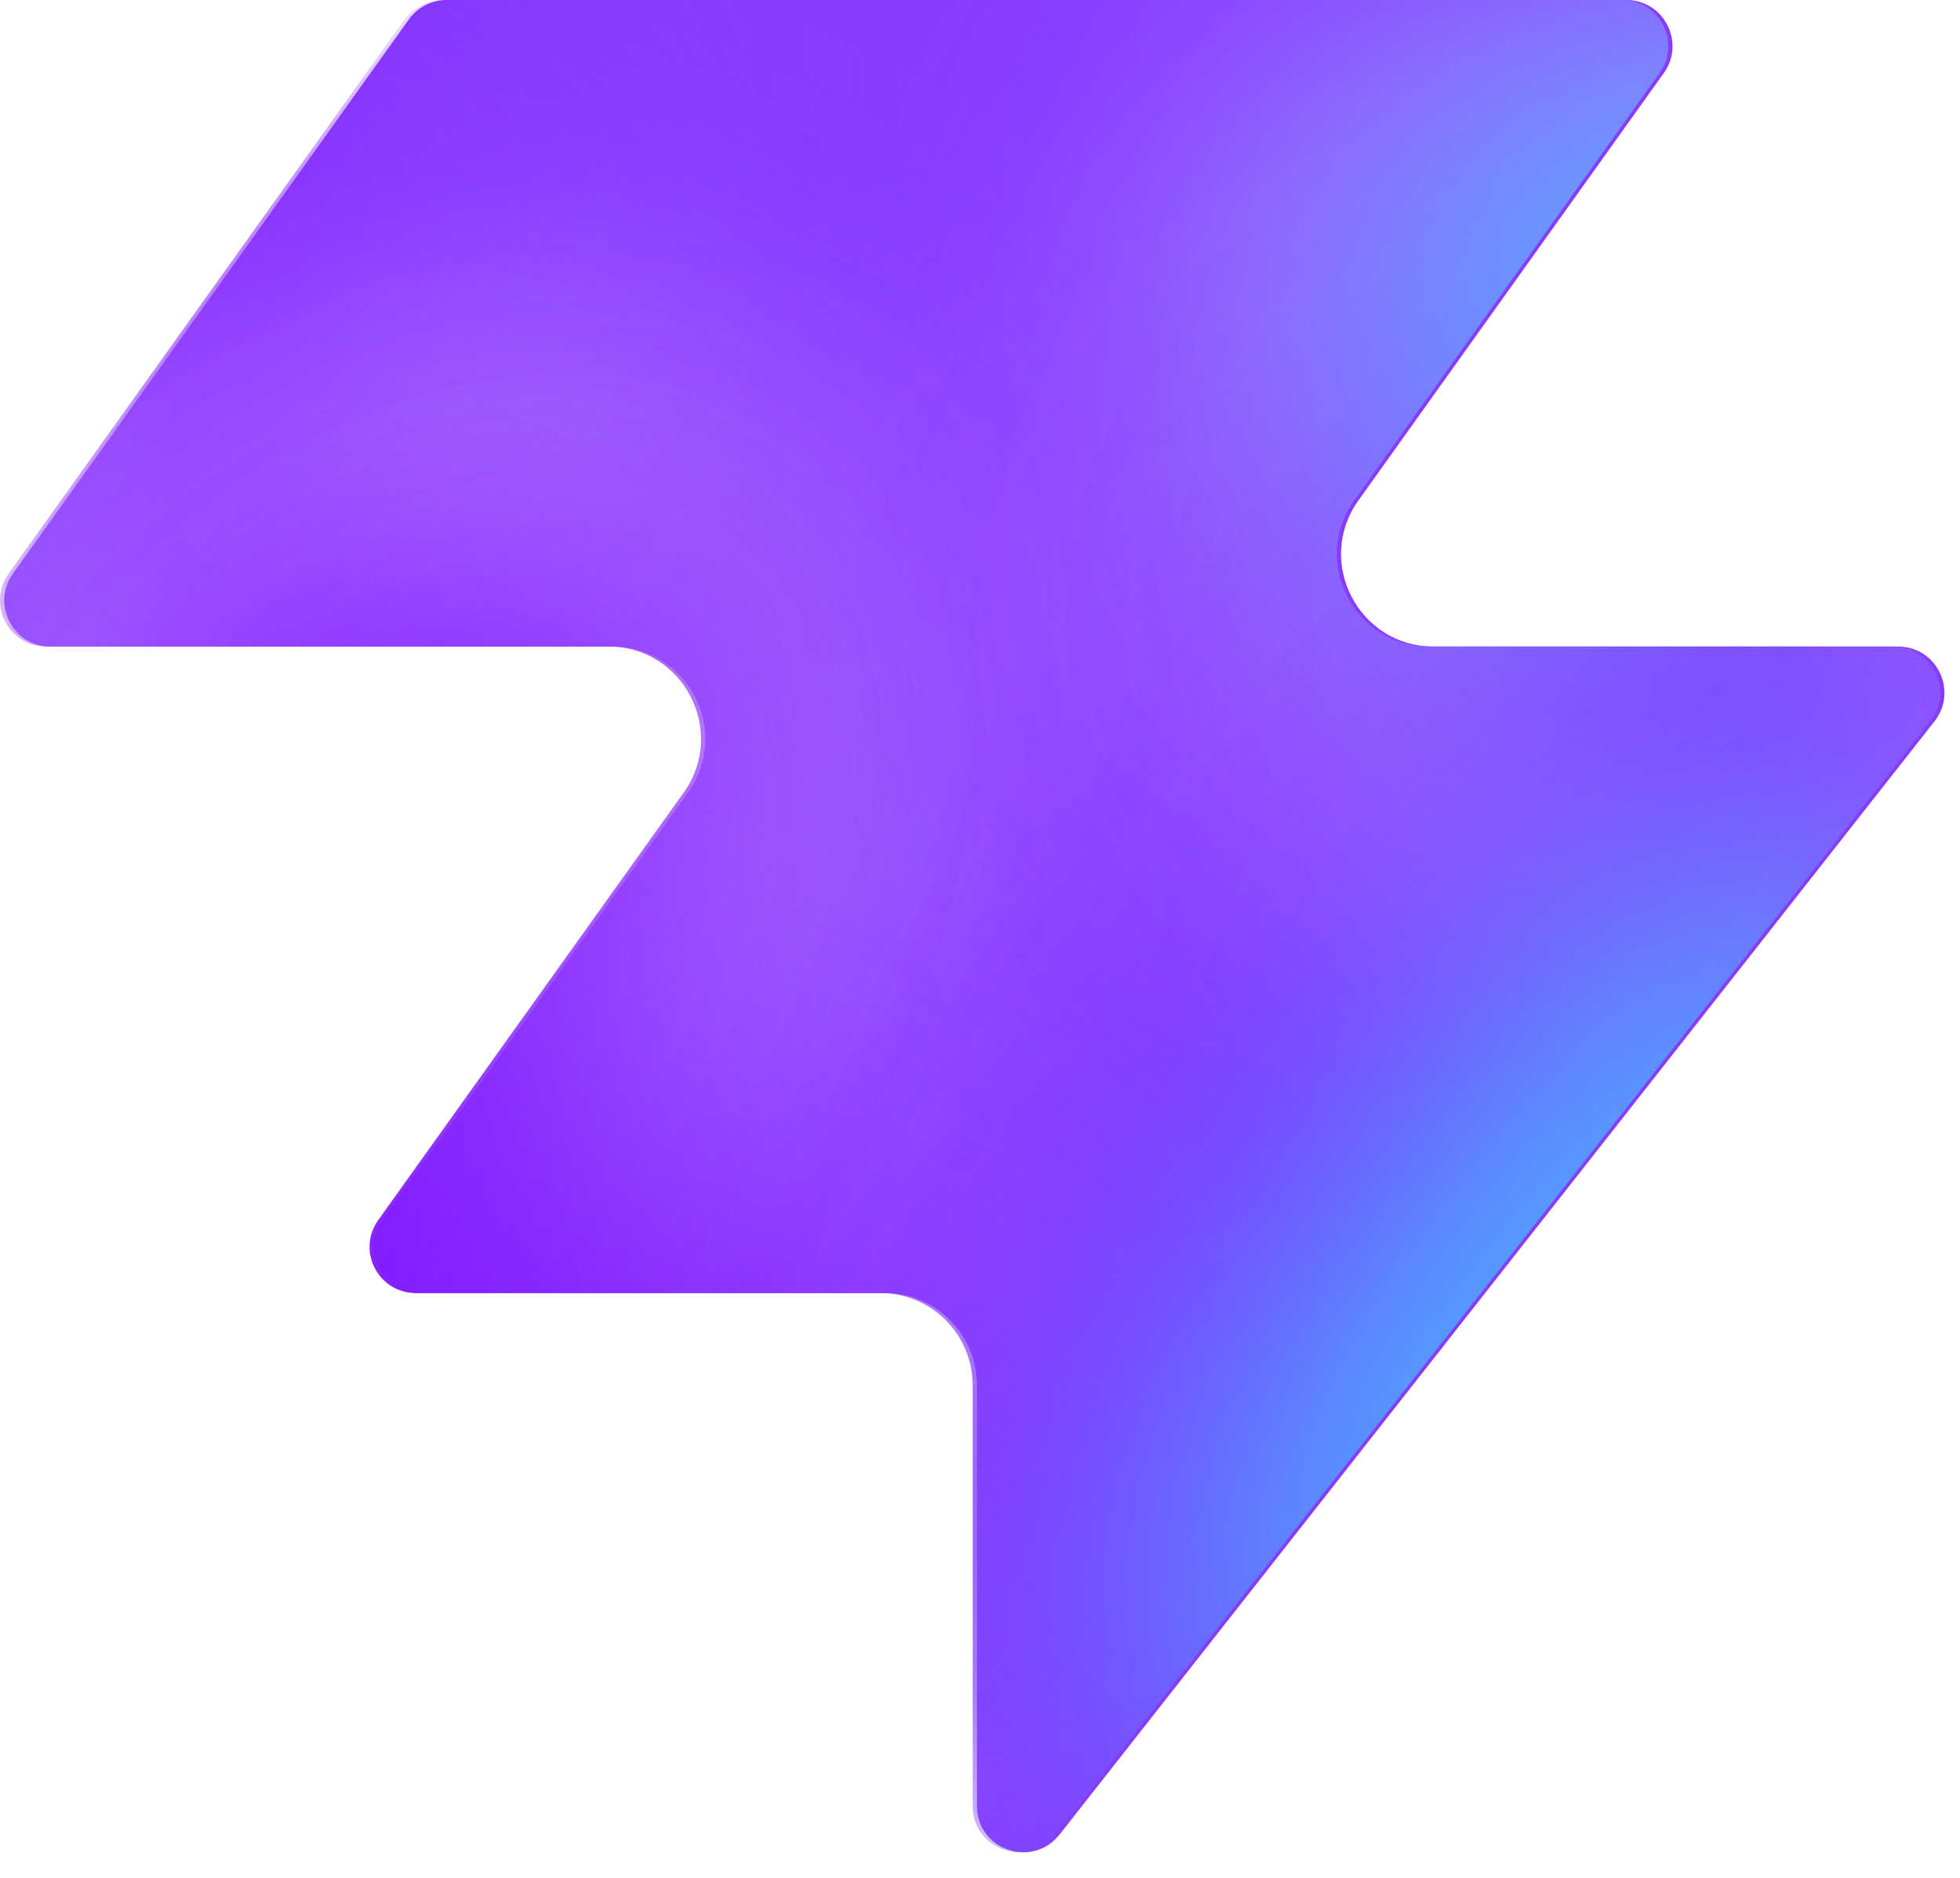
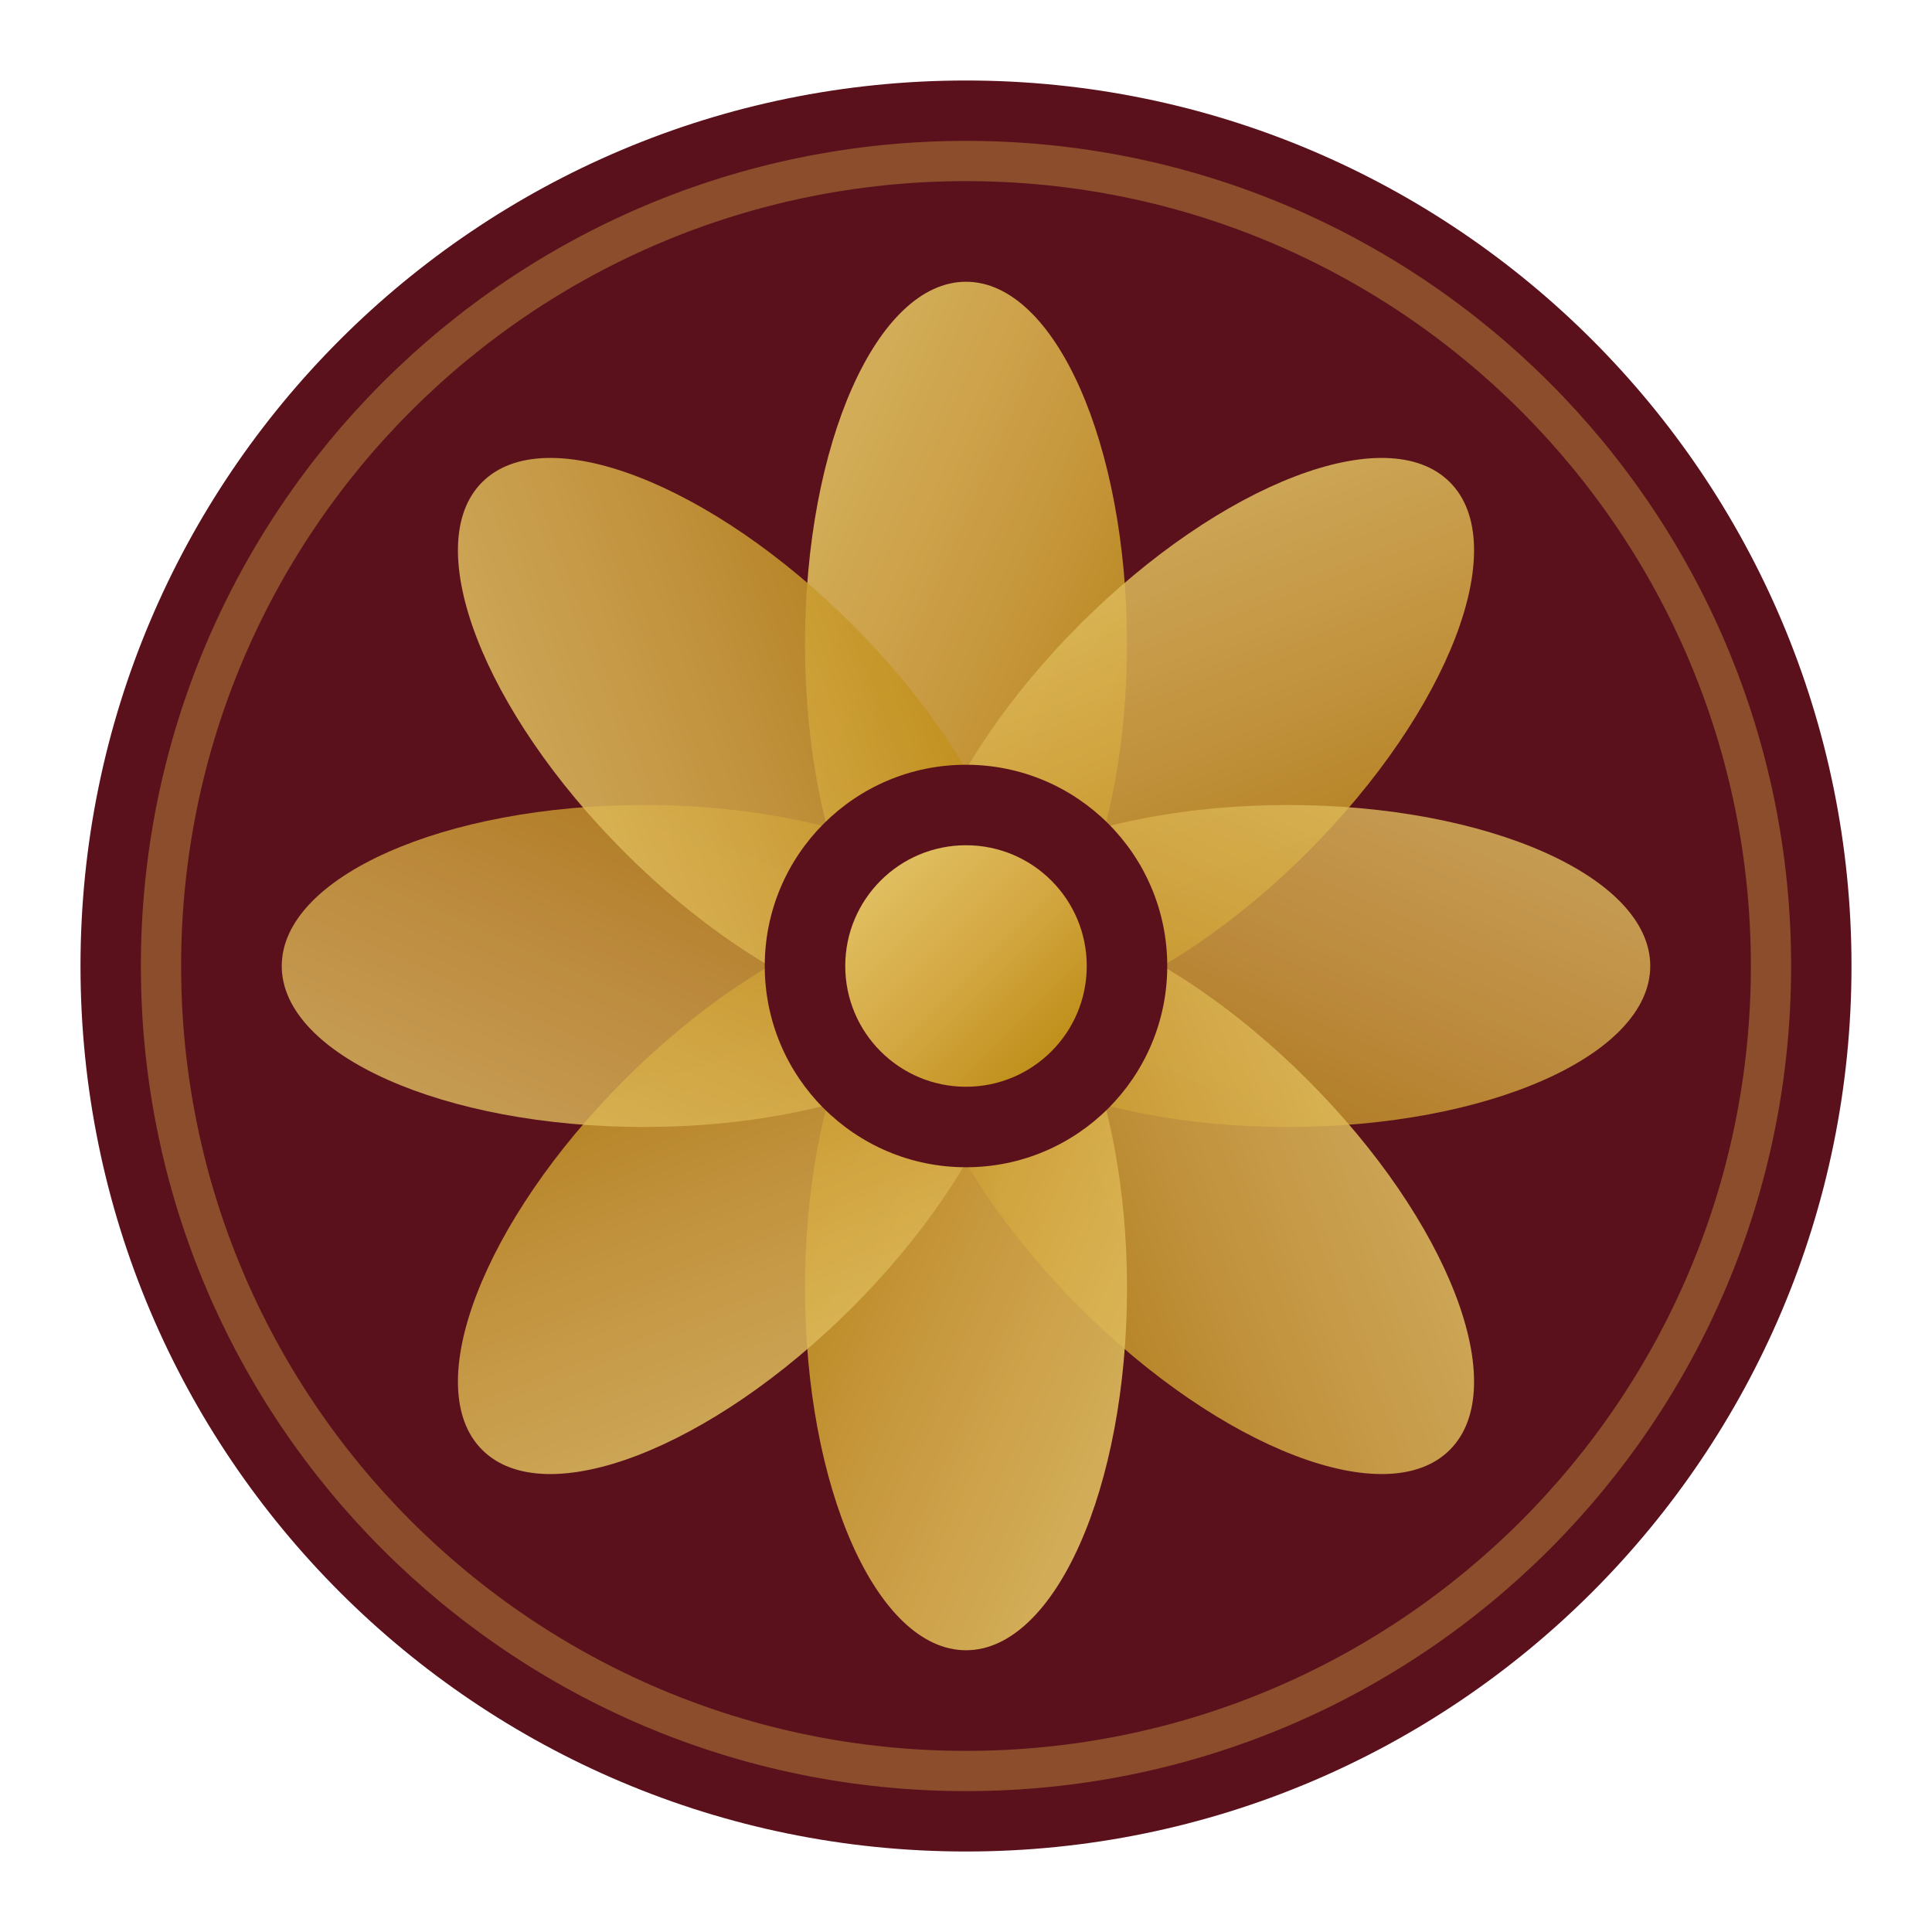
- <svg xmlns="http://www.w3.org/2000/svg" width="48" height="46" fill="none" viewBox="0 0 48 46">
-   <path fill="#863bff" d="M25.946 44.938c-.664.845-2.021.375-2.021-.698V33.937a2.26 2.26 0 0 0-2.262-2.262H10.287c-.92 0-1.456-1.04-.92-1.788l7.48-10.471c1.07-1.497 0-3.578-1.842-3.578H1.237c-.92 0-1.456-1.04-.92-1.788L10.013.474c.214-.297.556-.474.92-.474h28.894c.92 0 1.456 1.04.92 1.788l-7.48 10.471c-1.07 1.498 0 3.579 1.842 3.579h11.377c.943 0 1.473 1.088.89 1.83L25.947 44.94z" style="fill:#863bff;fill:color(display-p3 .525 .23 1);fill-opacity:1" />
-   <mask id="a" width="48" height="46" x="0" y="0" maskUnits="userSpaceOnUse" style="mask-type:alpha">
-     <path fill="#000" d="M25.842 44.938c-.664.844-2.021.375-2.021-.698V33.937a2.26 2.26 0 0 0-2.262-2.262H10.183c-.92 0-1.456-1.04-.92-1.788l7.48-10.471c1.07-1.498 0-3.579-1.842-3.579H1.133c-.92 0-1.456-1.04-.92-1.787L9.91.473c.214-.297.556-.474.92-.474h28.894c.92 0 1.456 1.04.92 1.788l-7.48 10.471c-1.07 1.498 0 3.578 1.842 3.578h11.377c.943 0 1.473 1.088.89 1.832L25.843 44.94z" style="fill:#000;fill-opacity:1" />
-   </mask>
-   <g mask="url(#a)">
-     <g filter="url(#b)">
-       <ellipse cx="5.508" cy="14.704" fill="#ede6ff" rx="5.508" ry="14.704" style="fill:#ede6ff;fill:color(display-p3 .927 .903 1);fill-opacity:1" transform="matrix(.00324 1 1 -.00324 -4.47 31.516)" />
-     </g>
-     <g filter="url(#c)">
-       <ellipse cx="10.399" cy="29.851" fill="#ede6ff" rx="10.399" ry="29.851" style="fill:#ede6ff;fill:color(display-p3 .927 .903 1);fill-opacity:1" transform="matrix(.00324 1 1 -.00324 -39.328 7.883)" />
-     </g>
-     <g filter="url(#d)">
-       <ellipse cx="5.508" cy="30.487" fill="#7e14ff" rx="5.508" ry="30.487" style="fill:#7e14ff;fill:color(display-p3 .492 .077 1);fill-opacity:1" transform="rotate(89.814 -25.913 -14.639)scale(1 -1)" />
-     </g>
-     <g filter="url(#e)">
-       <ellipse cx="5.508" cy="30.599" fill="#7e14ff" rx="5.508" ry="30.599" style="fill:#7e14ff;fill:color(display-p3 .492 .077 1);fill-opacity:1" transform="rotate(89.814 -32.644 -3.334)scale(1 -1)" />
-     </g>
-     <g filter="url(#f)">
-       <ellipse cx="5.508" cy="30.599" fill="#7e14ff" rx="5.508" ry="30.599" style="fill:#7e14ff;fill:color(display-p3 .492 .077 1);fill-opacity:1" transform="matrix(.00324 1 1 -.00324 -34.34 30.47)" />
-     </g>
-     <g filter="url(#g)">
-       <ellipse cx="14.072" cy="22.078" fill="#ede6ff" rx="14.072" ry="22.078" style="fill:#ede6ff;fill:color(display-p3 .927 .903 1);fill-opacity:1" transform="rotate(93.35 24.506 48.493)scale(-1 1)" />
-     </g>
-     <g filter="url(#h)">
-       <ellipse cx="3.47" cy="21.501" fill="#7e14ff" rx="3.47" ry="21.501" style="fill:#7e14ff;fill:color(display-p3 .492 .077 1);fill-opacity:1" transform="rotate(89.009 28.708 47.59)scale(-1 1)" />
-     </g>
-     <g filter="url(#i)">
-       <ellipse cx="3.47" cy="21.501" fill="#7e14ff" rx="3.47" ry="21.501" style="fill:#7e14ff;fill:color(display-p3 .492 .077 1);fill-opacity:1" transform="rotate(89.009 28.708 47.59)scale(-1 1)" />
-     </g>
-     <g filter="url(#j)">
-       <ellipse cx=".387" cy="8.972" fill="#7e14ff" rx="4.407" ry="29.108" style="fill:#7e14ff;fill:color(display-p3 .492 .077 1);fill-opacity:1" transform="rotate(39.51 .387 8.972)" />
-     </g>
-     <g filter="url(#k)">
-       <ellipse cx="47.523" cy="-6.092" fill="#7e14ff" rx="4.407" ry="29.108" style="fill:#7e14ff;fill:color(display-p3 .492 .077 1);fill-opacity:1" transform="rotate(37.892 47.523 -6.092)" />
-     </g>
-     <g filter="url(#l)">
-       <ellipse cx="41.412" cy="6.333" fill="#47bfff" rx="5.971" ry="9.665" style="fill:#47bfff;fill:color(display-p3 .28 .748 1);fill-opacity:1" transform="rotate(37.892 41.412 6.333)" />
-     </g>
-     <g filter="url(#m)">
-       <ellipse cx="-1.879" cy="38.332" fill="#7e14ff" rx="4.407" ry="29.108" style="fill:#7e14ff;fill:color(display-p3 .492 .077 1);fill-opacity:1" transform="rotate(37.892 -1.88 38.332)" />
-     </g>
-     <g filter="url(#n)">
-       <ellipse cx="-1.879" cy="38.332" fill="#7e14ff" rx="4.407" ry="29.108" style="fill:#7e14ff;fill:color(display-p3 .492 .077 1);fill-opacity:1" transform="rotate(37.892 -1.88 38.332)" />
-     </g>
-     <g filter="url(#o)">
-       <ellipse cx="35.651" cy="29.907" fill="#7e14ff" rx="4.407" ry="29.108" style="fill:#7e14ff;fill:color(display-p3 .492 .077 1);fill-opacity:1" transform="rotate(37.892 35.651 29.907)" />
-     </g>
-     <g filter="url(#p)">
-       <ellipse cx="38.418" cy="32.4" fill="#47bfff" rx="5.971" ry="15.297" style="fill:#47bfff;fill:color(display-p3 .28 .748 1);fill-opacity:1" transform="rotate(37.892 38.418 32.4)" />
-     </g>
+ <svg xmlns="http://www.w3.org/2000/svg" width="48" height="48" viewBox="0 0 48 48">
+   <defs>
+     <linearGradient id="gold" x1="0%" y1="0%" x2="100%" y2="100%">
+       <stop offset="0%" stop-color="#E5C76B" />
+       <stop offset="50%" stop-color="#D4A843" />
+       <stop offset="100%" stop-color="#B8860B" />
+     </linearGradient>
+   </defs>
+   <circle cx="24" cy="24" r="22" fill="#5A111C" />
+   <circle cx="24" cy="24" r="20" fill="none" stroke="#D4A843" stroke-width="1" opacity="0.4" />
+   <g transform="translate(24,24)">
+     <ellipse cx="0" cy="-8" rx="4" ry="9" fill="url(#gold)" opacity="0.9" />
+     <ellipse cx="0" cy="-8" rx="4" ry="9" fill="url(#gold)" opacity="0.85" transform="rotate(45)" />
+     <ellipse cx="0" cy="-8" rx="4" ry="9" fill="url(#gold)" opacity="0.8" transform="rotate(90)" />
+     <ellipse cx="0" cy="-8" rx="4" ry="9" fill="url(#gold)" opacity="0.85" transform="rotate(135)" />
+     <ellipse cx="0" cy="-8" rx="4" ry="9" fill="url(#gold)" opacity="0.9" transform="rotate(180)" />
+     <ellipse cx="0" cy="-8" rx="4" ry="9" fill="url(#gold)" opacity="0.85" transform="rotate(225)" />
+     <ellipse cx="0" cy="-8" rx="4" ry="9" fill="url(#gold)" opacity="0.8" transform="rotate(270)" />
+     <ellipse cx="0" cy="-8" rx="4" ry="9" fill="url(#gold)" opacity="0.85" transform="rotate(315)" />
+     <circle cx="0" cy="0" r="5" fill="#5A111C" />
+     <circle cx="0" cy="0" r="3" fill="url(#gold)" />
  </g>
-   <defs>
-     <filter id="b" width="60.045" height="41.654" x="-19.77" y="16.149" color-interpolation-filters="sRGB" filterUnits="userSpaceOnUse">
-       <feFlood flood-opacity="0" result="BackgroundImageFix" />
-       <feBlend in="SourceGraphic" in2="BackgroundImageFix" result="shape" />
-       <feGaussianBlur result="effect1_foregroundBlur_2002_17158" stdDeviation="7.659" />
-     </filter>
-     <filter id="c" width="90.34" height="51.437" x="-54.613" y="-7.533" color-interpolation-filters="sRGB" filterUnits="userSpaceOnUse">
-       <feFlood flood-opacity="0" result="BackgroundImageFix" />
-       <feBlend in="SourceGraphic" in2="BackgroundImageFix" result="shape" />
-       <feGaussianBlur result="effect1_foregroundBlur_2002_17158" stdDeviation="7.659" />
-     </filter>
-     <filter id="d" width="79.355" height="29.4" x="-49.64" y="2.03" color-interpolation-filters="sRGB" filterUnits="userSpaceOnUse">
-       <feFlood flood-opacity="0" result="BackgroundImageFix" />
-       <feBlend in="SourceGraphic" in2="BackgroundImageFix" result="shape" />
-       <feGaussianBlur result="effect1_foregroundBlur_2002_17158" stdDeviation="4.596" />
-     </filter>
-     <filter id="e" width="79.579" height="29.4" x="-45.045" y="20.029" color-interpolation-filters="sRGB" filterUnits="userSpaceOnUse">
-       <feFlood flood-opacity="0" result="BackgroundImageFix" />
-       <feBlend in="SourceGraphic" in2="BackgroundImageFix" result="shape" />
-       <feGaussianBlur result="effect1_foregroundBlur_2002_17158" stdDeviation="4.596" />
-     </filter>
-     <filter id="f" width="79.579" height="29.4" x="-43.513" y="21.178" color-interpolation-filters="sRGB" filterUnits="userSpaceOnUse">
-       <feFlood flood-opacity="0" result="BackgroundImageFix" />
-       <feBlend in="SourceGraphic" in2="BackgroundImageFix" result="shape" />
-       <feGaussianBlur result="effect1_foregroundBlur_2002_17158" stdDeviation="4.596" />
-     </filter>
-     <filter id="g" width="74.749" height="58.852" x="15.756" y="-17.901" color-interpolation-filters="sRGB" filterUnits="userSpaceOnUse">
-       <feFlood flood-opacity="0" result="BackgroundImageFix" />
-       <feBlend in="SourceGraphic" in2="BackgroundImageFix" result="shape" />
-       <feGaussianBlur result="effect1_foregroundBlur_2002_17158" stdDeviation="7.659" />
-     </filter>
-     <filter id="h" width="61.377" height="25.362" x="23.548" y="2.284" color-interpolation-filters="sRGB" filterUnits="userSpaceOnUse">
-       <feFlood flood-opacity="0" result="BackgroundImageFix" />
-       <feBlend in="SourceGraphic" in2="BackgroundImageFix" result="shape" />
-       <feGaussianBlur result="effect1_foregroundBlur_2002_17158" stdDeviation="4.596" />
-     </filter>
-     <filter id="i" width="61.377" height="25.362" x="23.548" y="2.284" color-interpolation-filters="sRGB" filterUnits="userSpaceOnUse">
-       <feFlood flood-opacity="0" result="BackgroundImageFix" />
-       <feBlend in="SourceGraphic" in2="BackgroundImageFix" result="shape" />
-       <feGaussianBlur result="effect1_foregroundBlur_2002_17158" stdDeviation="4.596" />
-     </filter>
-     <filter id="j" width="56.045" height="63.649" x="-27.636" y="-22.853" color-interpolation-filters="sRGB" filterUnits="userSpaceOnUse">
-       <feFlood flood-opacity="0" result="BackgroundImageFix" />
-       <feBlend in="SourceGraphic" in2="BackgroundImageFix" result="shape" />
-       <feGaussianBlur result="effect1_foregroundBlur_2002_17158" stdDeviation="4.596" />
-     </filter>
-     <filter id="k" width="54.814" height="64.646" x="20.116" y="-38.415" color-interpolation-filters="sRGB" filterUnits="userSpaceOnUse">
-       <feFlood flood-opacity="0" result="BackgroundImageFix" />
-       <feBlend in="SourceGraphic" in2="BackgroundImageFix" result="shape" />
-       <feGaussianBlur result="effect1_foregroundBlur_2002_17158" stdDeviation="4.596" />
-     </filter>
-     <filter id="l" width="33.541" height="35.313" x="24.641" y="-11.323" color-interpolation-filters="sRGB" filterUnits="userSpaceOnUse">
-       <feFlood flood-opacity="0" result="BackgroundImageFix" />
-       <feBlend in="SourceGraphic" in2="BackgroundImageFix" result="shape" />
-       <feGaussianBlur result="effect1_foregroundBlur_2002_17158" stdDeviation="4.596" />
-     </filter>
-     <filter id="m" width="54.814" height="64.646" x="-29.286" y="6.009" color-interpolation-filters="sRGB" filterUnits="userSpaceOnUse">
-       <feFlood flood-opacity="0" result="BackgroundImageFix" />
-       <feBlend in="SourceGraphic" in2="BackgroundImageFix" result="shape" />
-       <feGaussianBlur result="effect1_foregroundBlur_2002_17158" stdDeviation="4.596" />
-     </filter>
-     <filter id="n" width="54.814" height="64.646" x="-29.286" y="6.009" color-interpolation-filters="sRGB" filterUnits="userSpaceOnUse">
-       <feFlood flood-opacity="0" result="BackgroundImageFix" />
-       <feBlend in="SourceGraphic" in2="BackgroundImageFix" result="shape" />
-       <feGaussianBlur result="effect1_foregroundBlur_2002_17158" stdDeviation="4.596" />
-     </filter>
-     <filter id="o" width="54.814" height="64.646" x="8.244" y="-2.416" color-interpolation-filters="sRGB" filterUnits="userSpaceOnUse">
-       <feFlood flood-opacity="0" result="BackgroundImageFix" />
-       <feBlend in="SourceGraphic" in2="BackgroundImageFix" result="shape" />
-       <feGaussianBlur result="effect1_foregroundBlur_2002_17158" stdDeviation="4.596" />
-     </filter>
-     <filter id="p" width="39.409" height="43.623" x="18.713" y="10.588" color-interpolation-filters="sRGB" filterUnits="userSpaceOnUse">
-       <feFlood flood-opacity="0" result="BackgroundImageFix" />
-       <feBlend in="SourceGraphic" in2="BackgroundImageFix" result="shape" />
-       <feGaussianBlur result="effect1_foregroundBlur_2002_17158" stdDeviation="4.596" />
-     </filter>
-   </defs>
</svg>
